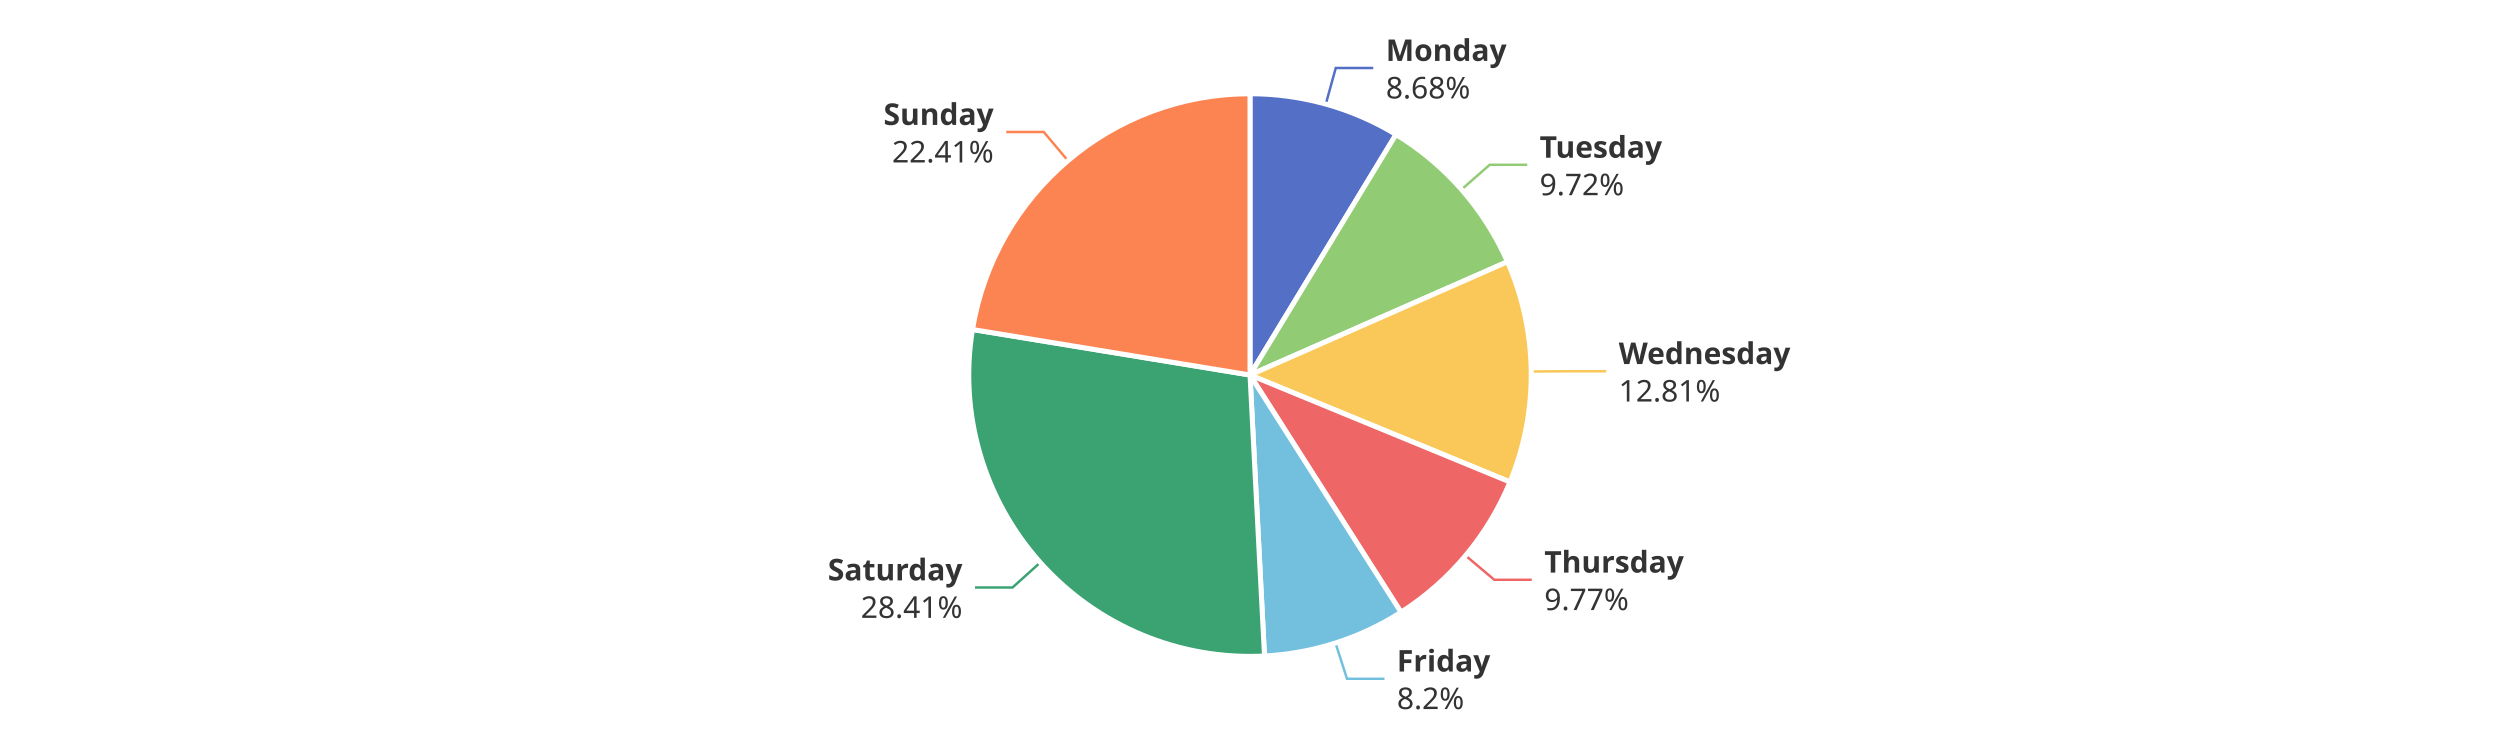
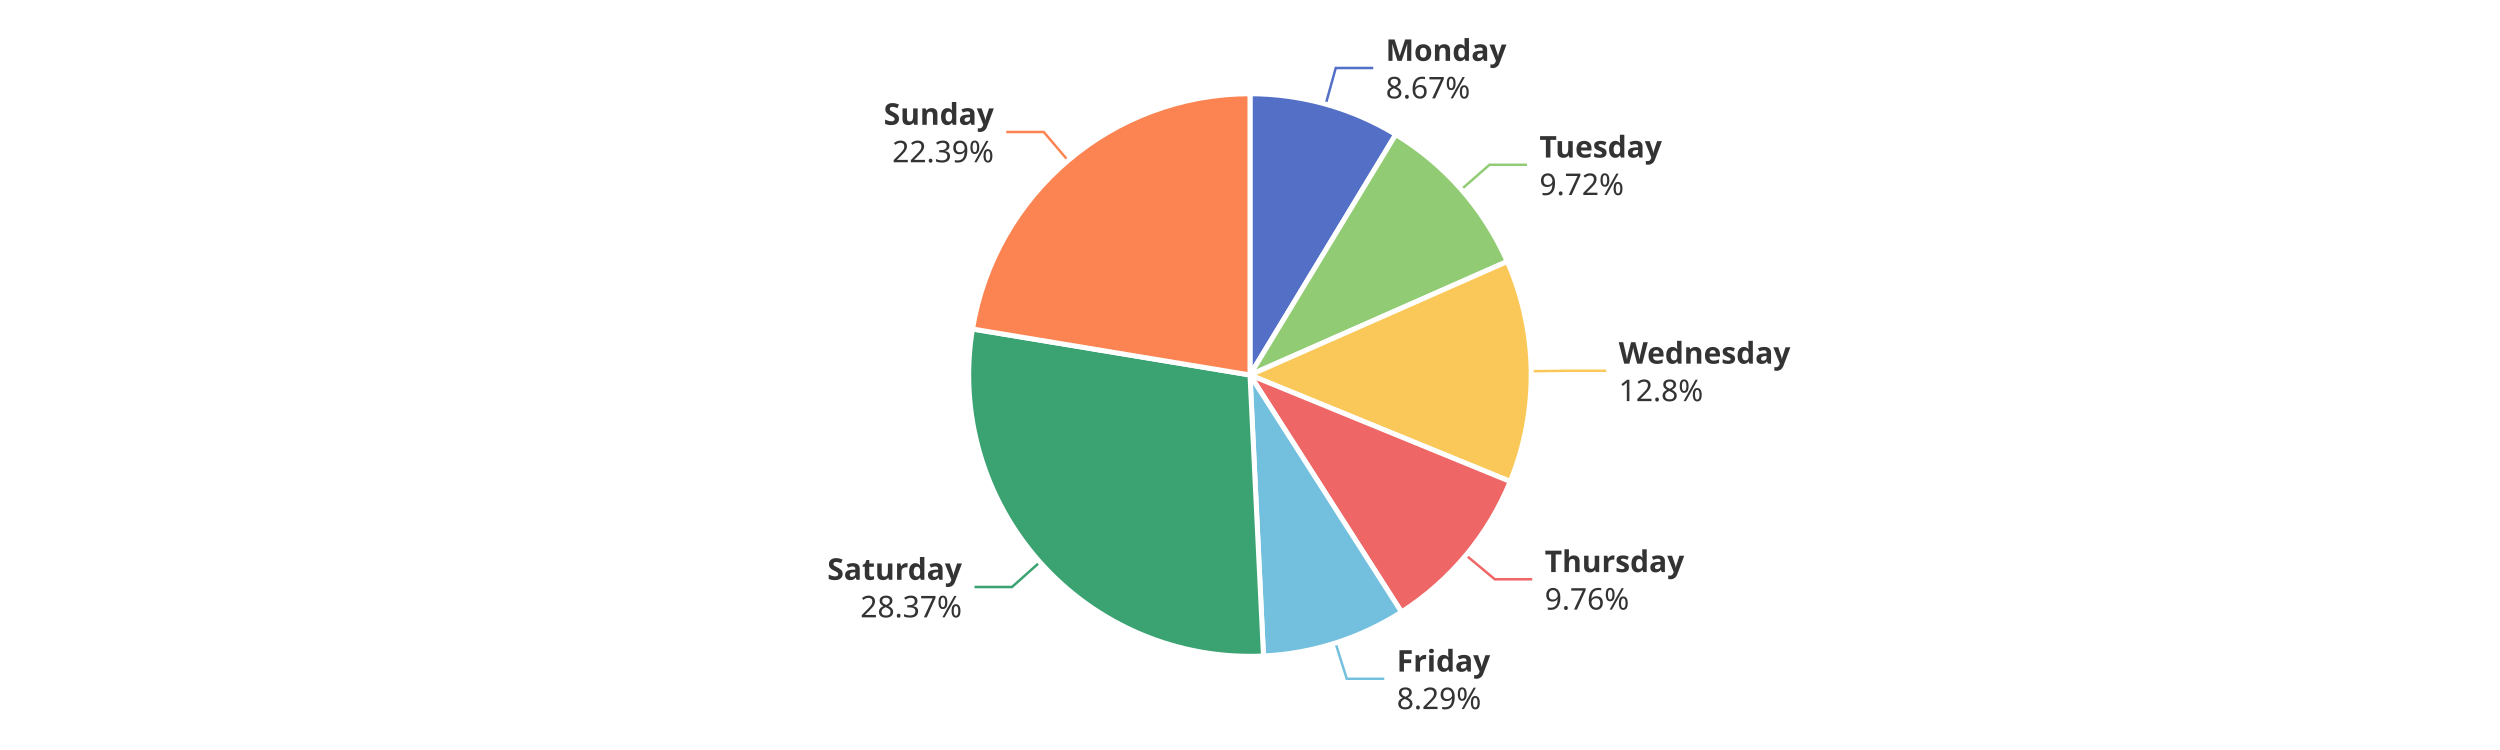
<svg xmlns="http://www.w3.org/2000/svg" width="1000" height="300" version="1.1" baseProfile="full" viewBox="0 0 1000 300">
  <rect width="1000" height="300" x="0" y="0" id="0" fill="#ffffff" />
-   <polyline points="530.3 41.7 534.3 27.2 549.3 27.2" fill="none" stroke="#5470c6" />
-   <polyline points="584.6 75.8 595.9 65.9 610.9 65.9" fill="none" stroke="#91cc75" />
-   <polyline points="612.5 148.6 627.5 148.5 642.5 148.5" fill="none" stroke="#fac858" />
-   <polyline points="586.2 222.2 597.7 231.9 612.7 231.9" fill="none" stroke="#ee6666" />
-   <polyline points="534.2 257.2 538.8 271.5 553.8 271.5" fill="none" stroke="#73c0de" />
-   <polyline points="416.1 225 405 235 390 235" fill="none" stroke="#3ba272" />
-   <polyline points="427.2 64.3 417.5 52.8 402.5 52.8" fill="none" stroke="#fc8452" />
-   <path d="M500 37.5A112.5 112.5 0 0 1 558.4 53.8L500 150Z" fill="#5470c6" stroke="#fff" stroke-width="2" stroke-linejoin="round" />
-   <path d="M558.4 53.8A112.5 112.5 0 0 1 603 104.7L500 150Z" fill="#91cc75" stroke="#fff" stroke-width="2" stroke-linejoin="round" />
-   <path d="M603 104.7A112.5 112.5 0 0 1 604 192.8L500 150Z" fill="#fac858" stroke="#fff" stroke-width="2" stroke-linejoin="round" />
-   <path d="M604 192.8A112.5 112.5 0 0 1 560.4 244.9L500 150Z" fill="#ee6666" stroke="#fff" stroke-width="2" stroke-linejoin="round" />
-   <path d="M560.4 244.9A112.5 112.5 0 0 1 505.8 262.4L500 150Z" fill="#73c0de" stroke="#fff" stroke-width="2" stroke-linejoin="round" />
-   <path d="M505.8 262.4A112.5 112.5 0 0 1 389 131.8L500 150Z" fill="#3ba272" stroke="#fff" stroke-width="2" stroke-linejoin="round" />
-   <path d="M389 131.8A112.5 112.5 0 0 1 500 37.5L500 150Z" fill="#fc8452" stroke="#fff" stroke-width="2" stroke-linejoin="round" />
-   <path d="M0 -15l42.8 0l0 30l-42.8 0Z" transform="translate(554.3421 27.2121)" fill="none" />
-   <text dominant-baseline="central" text-anchor="start" style="font-size:12px;font-family:sans-serif;font-weight:bold;" y="-7.5" transform="translate(554.3421 27.2121)" fill="#333" stroke="rgb(255,255,255)" stroke-width="2" paint-order="stroke" stroke-miterlimit="2">Monday</text>
-   <text dominant-baseline="central" text-anchor="start" style="font-size:12px;font-family:sans-serif;" y="7.5" transform="translate(554.3421 27.2121)" fill="#333" stroke="rgb(255,255,255)" stroke-width="2" paint-order="stroke" stroke-miterlimit="2">8.68%</text>
-   <path d="M0 -15l46.2 0l0 30l-46.2 0Z" transform="translate(615.8579 65.9315)" fill="none" />
-   <text dominant-baseline="central" text-anchor="start" style="font-size:12px;font-family:sans-serif;font-weight:bold;" y="-7.5" transform="translate(615.8579 65.9315)" fill="#333" stroke="rgb(255,255,255)" stroke-width="2" paint-order="stroke" stroke-miterlimit="2">Tuesday</text>
-   <text dominant-baseline="central" text-anchor="start" style="font-size:12px;font-family:sans-serif;" y="7.5" transform="translate(615.8579 65.9315)" fill="#333" stroke="rgb(255,255,255)" stroke-width="2" paint-order="stroke" stroke-miterlimit="2">9.72%</text>
-   <path d="M0 -15l63.6 0l0 30l-63.6 0Z" transform="translate(647.4907 148.4578)" fill="none" />
-   <text dominant-baseline="central" text-anchor="start" style="font-size:12px;font-family:sans-serif;font-weight:bold;" y="-7.5" transform="translate(647.4907 148.4578)" fill="#333" stroke="rgb(255,255,255)" stroke-width="2" paint-order="stroke" stroke-miterlimit="2">Wednesday</text>
-   <text dominant-baseline="central" text-anchor="start" style="font-size:12px;font-family:sans-serif;" y="7.5" transform="translate(647.4907 148.4578)" fill="#333" stroke="rgb(255,255,255)" stroke-width="2" paint-order="stroke" stroke-miterlimit="2">12.81%</text>
-   <path d="M0 -15l50.2 0l0 30l-50.2 0Z" transform="translate(617.735 231.8787)" fill="none" />
-   <text dominant-baseline="central" text-anchor="start" style="font-size:12px;font-family:sans-serif;font-weight:bold;" y="-7.5" transform="translate(617.735 231.8787)" fill="#333" stroke="rgb(255,255,255)" stroke-width="2" paint-order="stroke" stroke-miterlimit="2">Thursday</text>
-   <text dominant-baseline="central" text-anchor="start" style="font-size:12px;font-family:sans-serif;" y="7.5" transform="translate(617.735 231.8787)" fill="#333" stroke="rgb(255,255,255)" stroke-width="2" paint-order="stroke" stroke-miterlimit="2">9.77%</text>
-   <path d="M0 -15l33.4 0l0 30l-33.4 0Z" transform="translate(558.7552 271.4672)" fill="none" />
-   <text dominant-baseline="central" text-anchor="start" style="font-size:12px;font-family:sans-serif;font-weight:bold;" y="-7.5" transform="translate(558.7552 271.4672)" fill="#333" stroke="rgb(255,255,255)" stroke-width="2" paint-order="stroke" stroke-miterlimit="2">Friday</text>
-   <text dominant-baseline="central" text-anchor="start" style="font-size:12px;font-family:sans-serif;" y="7.5" transform="translate(558.7552 271.4672)" fill="#333" stroke="rgb(255,255,255)" stroke-width="2" paint-order="stroke" stroke-miterlimit="2">8.2%</text>
-   <path d="M-48.2 -15l48.2 0l0 30l-48.2 0Z" transform="translate(384.9654 234.9981)" fill="none" />
-   <text dominant-baseline="central" text-anchor="end" style="font-size:12px;font-family:sans-serif;font-weight:bold;" y="-7.5" transform="translate(384.9654 234.9981)" fill="#333" stroke="rgb(255,255,255)" stroke-width="2" paint-order="stroke" stroke-miterlimit="2">Saturday</text>
-   <text dominant-baseline="central" text-anchor="end" style="font-size:12px;font-family:sans-serif;" y="7.5" transform="translate(384.9654 234.9981)" fill="#333" stroke="rgb(255,255,255)" stroke-width="2" paint-order="stroke" stroke-miterlimit="2">28.41%</text>
-   <path d="M-40.9 -15l40.9 0l0 30l-40.9 0Z" transform="translate(397.463 52.8203)" fill="none" />
-   <text dominant-baseline="central" text-anchor="end" style="font-size:12px;font-family:sans-serif;font-weight:bold;" y="-7.5" transform="translate(397.463 52.8203)" fill="#333" stroke="rgb(255,255,255)" stroke-width="2" paint-order="stroke" stroke-miterlimit="2">Sunday</text>
-   <text dominant-baseline="central" text-anchor="end" style="font-size:12px;font-family:sans-serif;" y="7.5" transform="translate(397.463 52.8203)" fill="#333" stroke="rgb(255,255,255)" stroke-width="2" paint-order="stroke" stroke-miterlimit="2">22.41%</text>
+   <polyline points="530.3 41.6 534.3 27.2 549.3 27.2" fill="none" stroke="#5470c6" />
+   <polyline points="584.5 75.8 595.8 65.9 610.8 65.9" fill="none" stroke="#91cc75" />
+   <polyline points="612.5 148.5 627.5 148.3 642.5 148.3" fill="none" stroke="#fac858" />
+   <polyline points="586.4 222.1 597.9 231.7 612.9 231.7" fill="none" stroke="#ee6666" />
+   <polyline points="534.2 257.2 538.7 271.5 553.7 271.5" fill="none" stroke="#73c0de" />
+   <polyline points="416 224.8 404.8 234.8 389.8 234.8" fill="none" stroke="#3ba272" />
+   <polyline points="427.2 64.2 417.5 52.8 402.5 52.8" fill="none" stroke="#fc8452" />
+   <path d="M500 37.5A112.5 112.5 0 0 1 558.3 53.8L500 150Z" fill="#5470c6" stroke="#fff" stroke-width="2" stroke-linejoin="round" />
+   <path d="M558.3 53.8A112.5 112.5 0 0 1 602.9 104.6L500 150Z" fill="#91cc75" stroke="#fff" stroke-width="2" stroke-linejoin="round" />
+   <path d="M602.9 104.6A112.5 112.5 0 0 1 604.1 192.6L500 150Z" fill="#fac858" stroke="#fff" stroke-width="2" stroke-linejoin="round" />
+   <path d="M604.1 192.6A112.5 112.5 0 0 1 560.6 244.8L500 150Z" fill="#ee6666" stroke="#fff" stroke-width="2" stroke-linejoin="round" />
+   <path d="M560.6 244.8A112.5 112.5 0 0 1 505.4 262.4L500 150Z" fill="#73c0de" stroke="#fff" stroke-width="2" stroke-linejoin="round" />
+   <path d="M505.4 262.4A112.5 112.5 0 0 1 389 131.6L500 150Z" fill="#3ba272" stroke="#fff" stroke-width="2" stroke-linejoin="round" />
+   <path d="M389 131.6A112.5 112.5 0 0 1 500 37.5L500 150Z" fill="#fc8452" stroke="#fff" stroke-width="2" stroke-linejoin="round" />
+   <path d="M0 -15l42.8 0l0 30l-42.8 0Z" transform="translate(554.2968 27.1994)" fill="none" />
+   <text dominant-baseline="central" text-anchor="start" style="font-size:12px;font-family:sans-serif;font-weight:bold;" y="-7.5" transform="translate(554.2968 27.1994)" fill="#333" stroke="rgb(255,255,255)" stroke-width="2" paint-order="stroke" stroke-miterlimit="2">Monday</text>
+   <text dominant-baseline="central" text-anchor="start" style="font-size:12px;font-family:sans-serif;" y="7.5" transform="translate(554.2968 27.1994)" fill="#333" stroke="rgb(255,255,255)" stroke-width="2" paint-order="stroke" stroke-miterlimit="2">8.67%</text>
+   <path d="M0 -15l46.2 0l0 30l-46.2 0Z" transform="translate(615.7908 65.855)" fill="none" />
+   <text dominant-baseline="central" text-anchor="start" style="font-size:12px;font-family:sans-serif;font-weight:bold;" y="-7.5" transform="translate(615.7908 65.855)" fill="#333" stroke="rgb(255,255,255)" stroke-width="2" paint-order="stroke" stroke-miterlimit="2">Tuesday</text>
+   <text dominant-baseline="central" text-anchor="start" style="font-size:12px;font-family:sans-serif;" y="7.5" transform="translate(615.7908 65.855)" fill="#333" stroke="rgb(255,255,255)" stroke-width="2" paint-order="stroke" stroke-miterlimit="2">9.72%</text>
+   <path d="M0 -15l63.6 0l0 30l-63.6 0Z" transform="translate(647.4886 148.2979)" fill="none" />
+   <text dominant-baseline="central" text-anchor="start" style="font-size:12px;font-family:sans-serif;font-weight:bold;" y="-7.5" transform="translate(647.4886 148.2979)" fill="#333" stroke="rgb(255,255,255)" stroke-width="2" paint-order="stroke" stroke-miterlimit="2">Wednesday</text>
+   <text dominant-baseline="central" text-anchor="start" style="font-size:12px;font-family:sans-serif;" y="7.5" transform="translate(647.4886 148.2979)" fill="#333" stroke="rgb(255,255,255)" stroke-width="2" paint-order="stroke" stroke-miterlimit="2">12.8%</text>
+   <path d="M0 -15l50.2 0l0 30l-50.2 0Z" transform="translate(617.9006 231.6807)" fill="none" />
+   <text dominant-baseline="central" text-anchor="start" style="font-size:12px;font-family:sans-serif;font-weight:bold;" y="-7.5" transform="translate(617.9006 231.6807)" fill="#333" stroke="rgb(255,255,255)" stroke-width="2" paint-order="stroke" stroke-miterlimit="2">Thursday</text>
+   <text dominant-baseline="central" text-anchor="start" style="font-size:12px;font-family:sans-serif;" y="7.5" transform="translate(617.9006 231.6807)" fill="#333" stroke="rgb(255,255,255)" stroke-width="2" paint-order="stroke" stroke-miterlimit="2">9.76%</text>
+   <path d="M0 -15l34.2 0l0 30l-34.2 0Z" transform="translate(558.7096 271.4818)" fill="none" />
+   <text dominant-baseline="central" text-anchor="start" style="font-size:12px;font-family:sans-serif;font-weight:bold;" y="-7.5" transform="translate(558.7096 271.4818)" fill="#333" stroke="rgb(255,255,255)" stroke-width="2" paint-order="stroke" stroke-miterlimit="2">Friday</text>
+   <text dominant-baseline="central" text-anchor="start" style="font-size:12px;font-family:sans-serif;" y="7.5" transform="translate(558.7096 271.4818)" fill="#333" stroke="rgb(255,255,255)" stroke-width="2" paint-order="stroke" stroke-miterlimit="2">8.29%</text>
+   <path d="M-48.2 -15l48.2 0l0 30l-48.2 0Z" transform="translate(384.7664 234.775)" fill="none" />
+   <text dominant-baseline="central" text-anchor="end" style="font-size:12px;font-family:sans-serif;font-weight:bold;" y="-7.5" transform="translate(384.7664 234.775)" fill="#333" stroke="rgb(255,255,255)" stroke-width="2" paint-order="stroke" stroke-miterlimit="2">Saturday</text>
+   <text dominant-baseline="central" text-anchor="end" style="font-size:12px;font-family:sans-serif;" y="7.5" transform="translate(384.7664 234.775)" fill="#333" stroke="rgb(255,255,255)" stroke-width="2" paint-order="stroke" stroke-miterlimit="2">28.37%</text>
+   <path d="M-40.9 -15l40.9 0l0 30l-40.9 0Z" transform="translate(397.5377 52.7569)" fill="none" />
+   <text dominant-baseline="central" text-anchor="end" style="font-size:12px;font-family:sans-serif;font-weight:bold;" y="-7.5" transform="translate(397.5377 52.7569)" fill="#333" stroke="rgb(255,255,255)" stroke-width="2" paint-order="stroke" stroke-miterlimit="2">Sunday</text>
+   <text dominant-baseline="central" text-anchor="end" style="font-size:12px;font-family:sans-serif;" y="7.5" transform="translate(397.5377 52.7569)" fill="#333" stroke="rgb(255,255,255)" stroke-width="2" paint-order="stroke" stroke-miterlimit="2">22.39%</text>
</svg>
